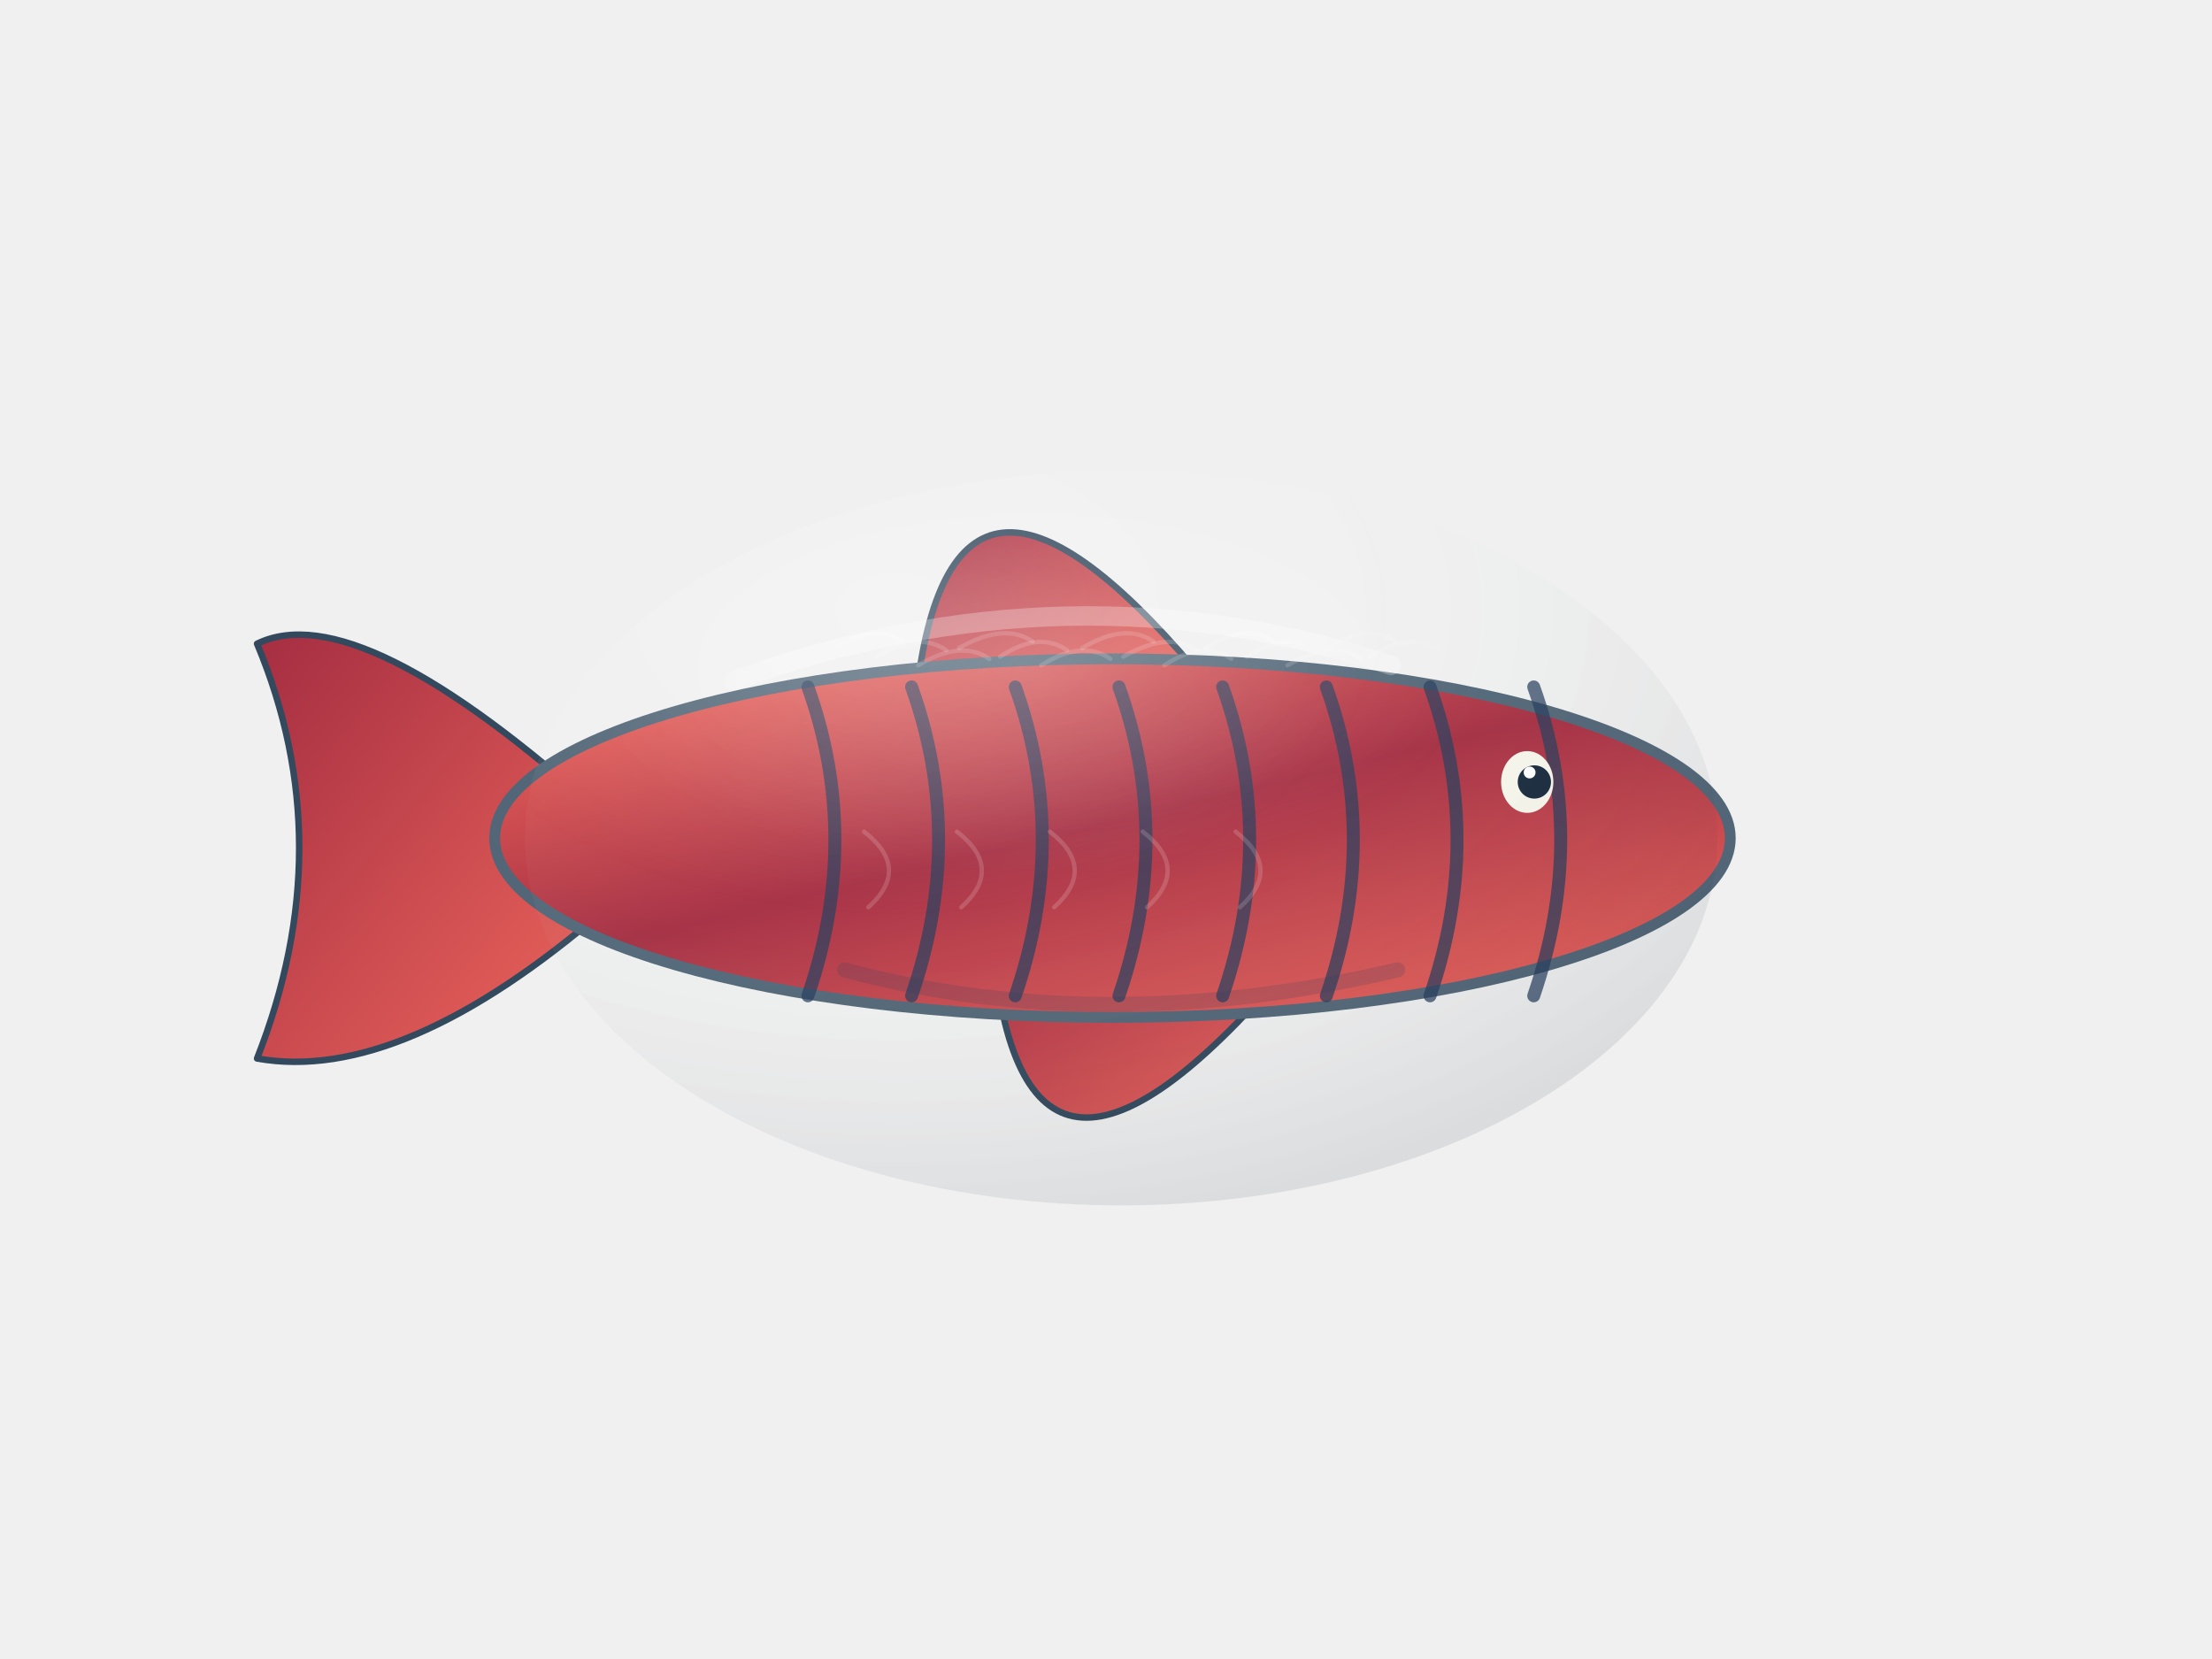
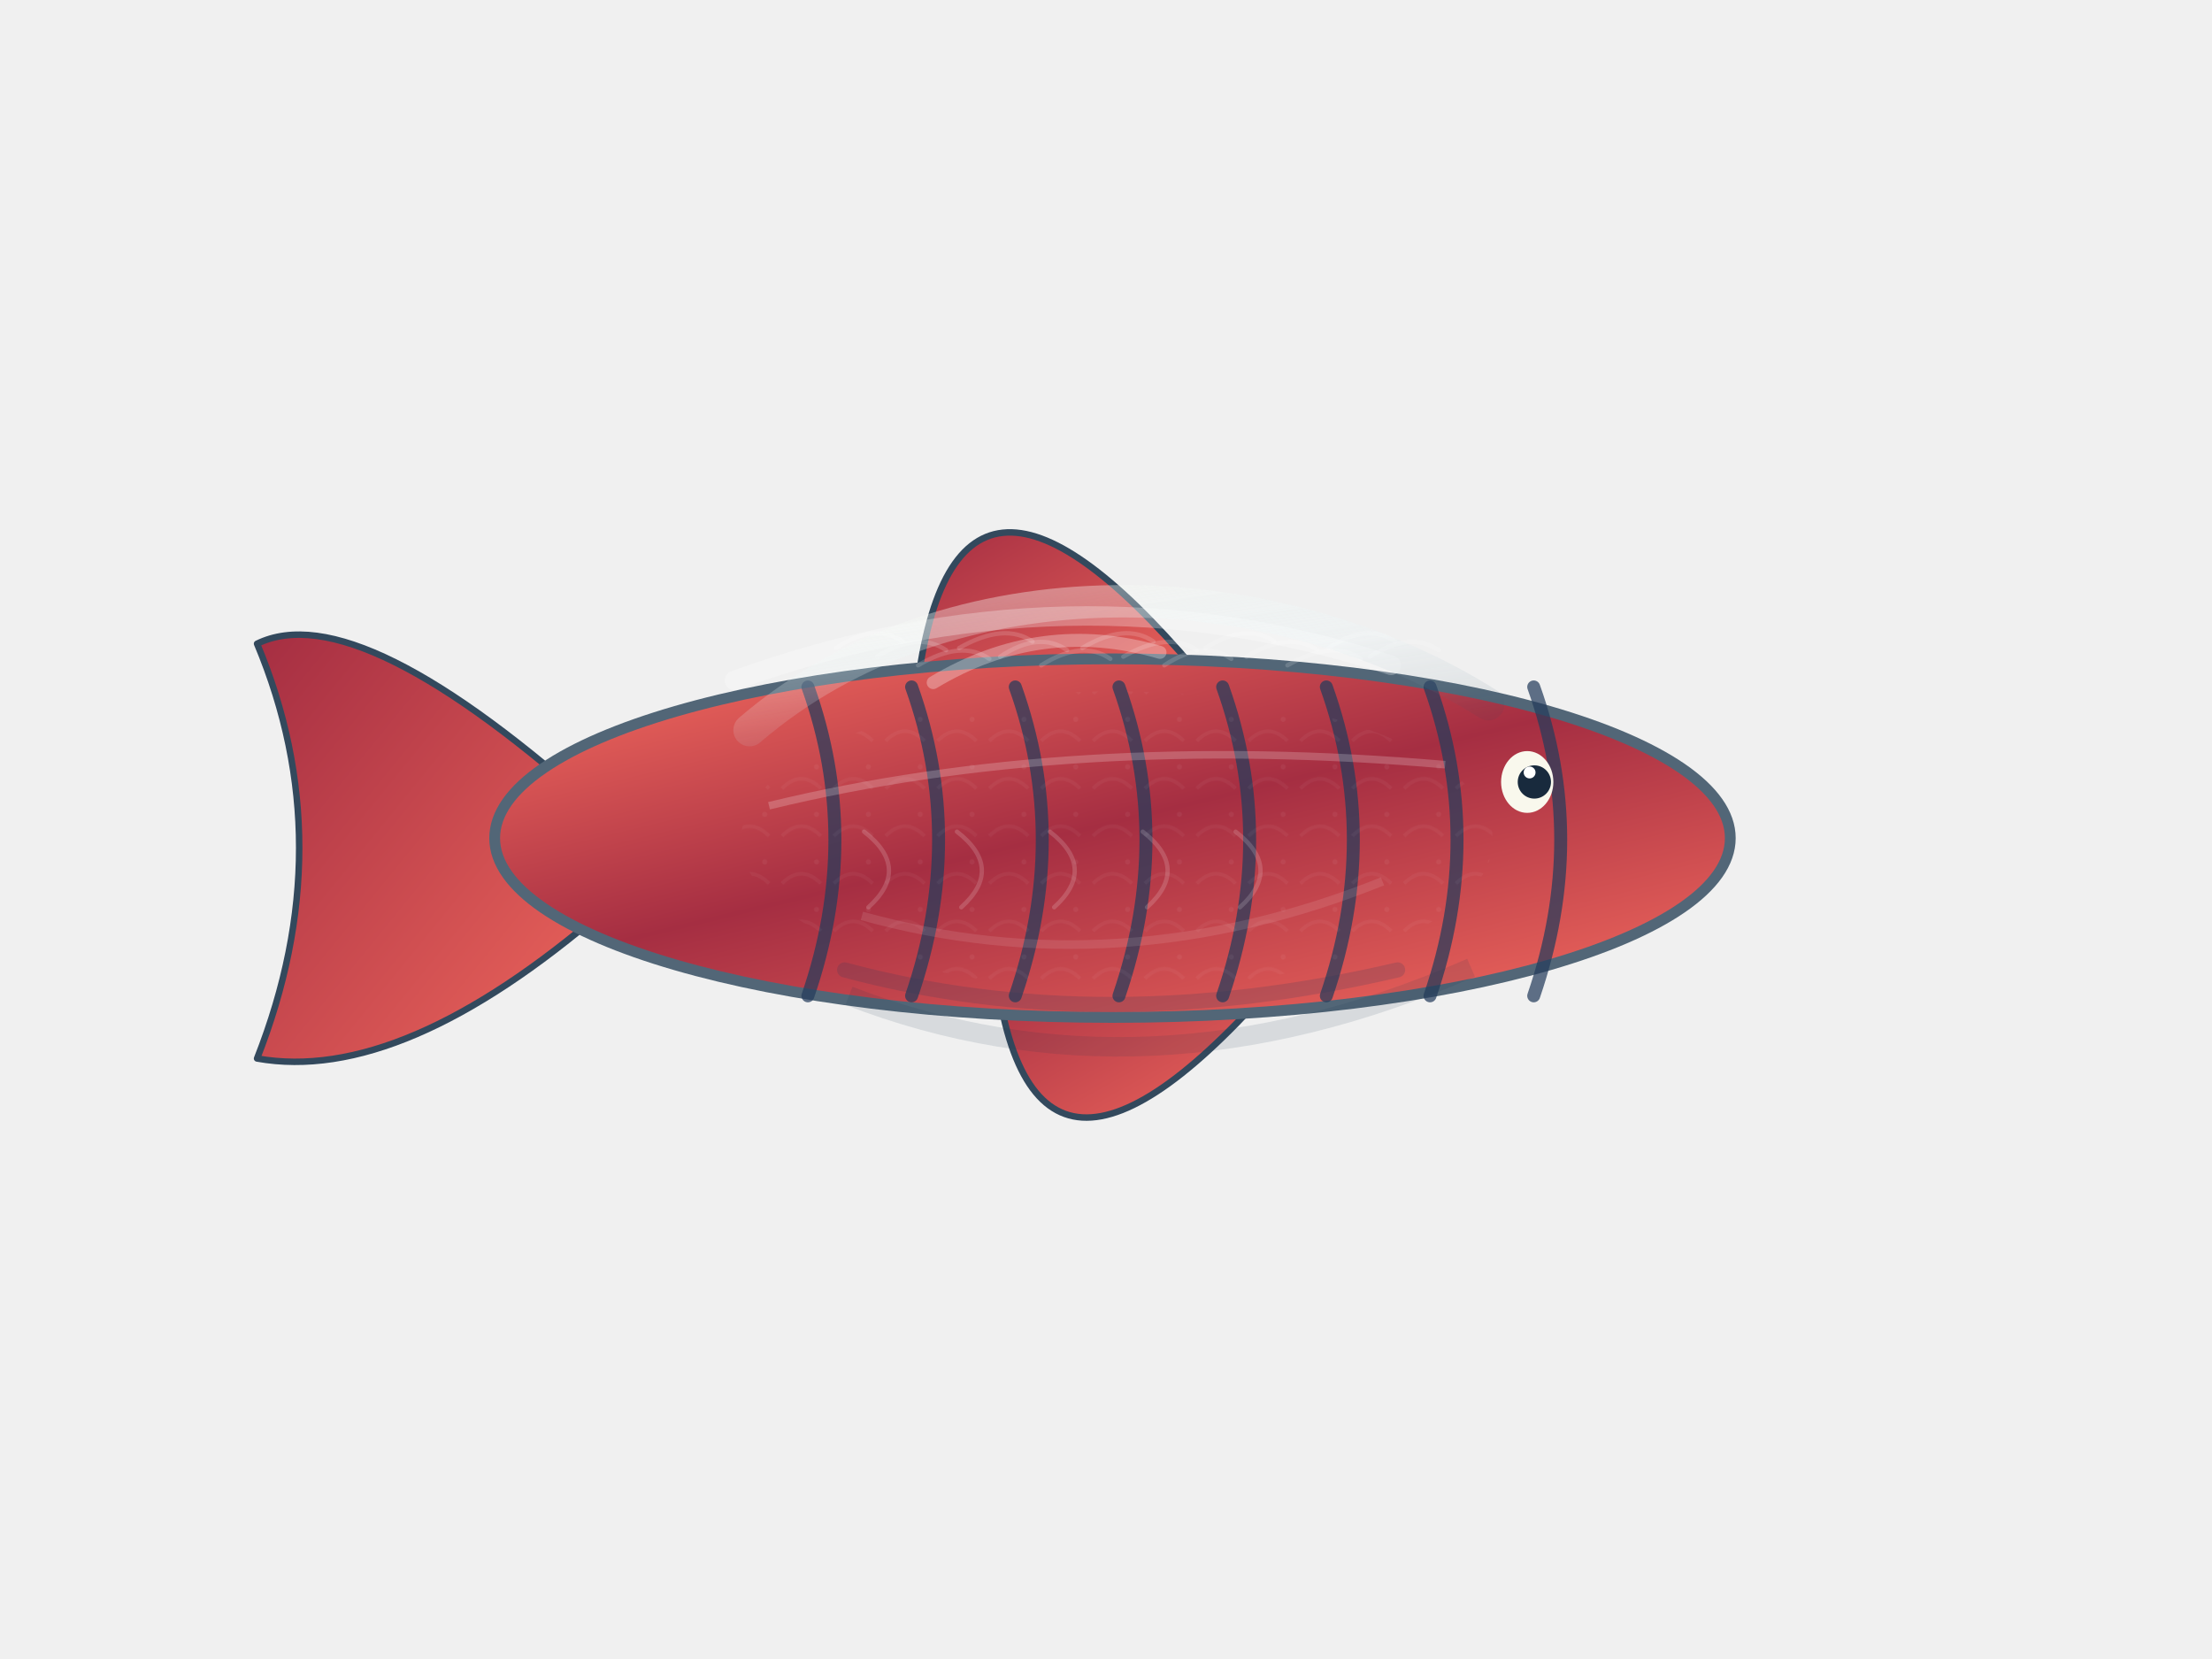
<svg xmlns="http://www.w3.org/2000/svg" width="1536" height="1152" viewBox="0 0 1024 768" role="img" aria-label="체리바브">
  <defs>
    <linearGradient id="body" x1=".08" y1=".05" x2=".87" y2="1">
      <stop stop-color="#ee665c" />
      <stop offset=".47" stop-color="#a52e42" />
      <stop offset="1" stop-color="#ee665c" />
    </linearGradient>
    <linearGradient id="fin" x1="0" y1="0" x2="1" y2="1">
      <stop stop-color="#a52e42" />
      <stop offset="1" stop-color="#ee665c" />
    </linearGradient>
    <radialGradient id="sheen" cx=".31" cy=".19" r=".85">
      <stop stop-color="#ffffff" stop-opacity=".38" />
      <stop offset=".48" stop-color="#ffffff" stop-opacity=".06" />
      <stop offset="1" stop-color="#071729" stop-opacity=".18" />
    </radialGradient>
    <radialGradient id="gloss">
      <stop stop-color="#ffffff" stop-opacity=".33" />
      <stop offset="1" stop-color="#ffffff" stop-opacity="0" />
    </radialGradient>
  </defs>
  <g>
    <path d="M280 378 Q166 275 119 298 Q158 391 119 490 Q186 502 280 421 Z" fill="url(#fin)" stroke="#33495d" stroke-width="3" stroke-linejoin="round" stroke-linecap="round" />
    <path d="M424 323.3 Q440 176.8 553 309.6 Z" fill="url(#fin)" stroke="#33495d" stroke-width="3" stroke-linejoin="round" stroke-linecap="round" />
    <path d="M460 441.9 Q475 588.6 594 450.1 Z" fill="url(#fin)" stroke="#33495d" stroke-width="3" stroke-linejoin="round" stroke-linecap="round" />
    <ellipse cx="515" cy="388" rx="286" ry="83" fill="url(#body)" stroke="#526677" stroke-width="5" />
    <path d="M374 318 Q399 388 374 461" fill="none" stroke="#243c5b" stroke-width="6" stroke-linejoin="round" stroke-linecap="round" opacity=".72" />
    <path d="M422 318 Q447 388 422 461" fill="none" stroke="#243c5b" stroke-width="6" stroke-linejoin="round" stroke-linecap="round" opacity=".72" />
    <path d="M470 318 Q495 388 470 461" fill="none" stroke="#243c5b" stroke-width="6" stroke-linejoin="round" stroke-linecap="round" opacity=".72" />
    <path d="M518 318 Q543 388 518 461" fill="none" stroke="#243c5b" stroke-width="6" stroke-linejoin="round" stroke-linecap="round" opacity=".72" />
    <path d="M566 318 Q591 388 566 461" fill="none" stroke="#243c5b" stroke-width="6" stroke-linejoin="round" stroke-linecap="round" opacity=".72" />
    <path d="M614 318 Q639 388 614 461" fill="none" stroke="#243c5b" stroke-width="6" stroke-linejoin="round" stroke-linecap="round" opacity=".72" />
    <path d="M662 318 Q687 388 662 461" fill="none" stroke="#243c5b" stroke-width="6" stroke-linejoin="round" stroke-linecap="round" opacity=".72" />
    <path d="M710 318 Q735 388 710 461" fill="none" stroke="#243c5b" stroke-width="6" stroke-linejoin="round" stroke-linecap="round" opacity=".72" />
    <path d="M340 315 Q495 259 644 308" fill="none" stroke="#ffffff" stroke-width="9" stroke-linejoin="round" stroke-linecap="round" opacity=".28" />
    <path d="M391 449 Q510 481 647 449" fill="none" stroke="#263957" stroke-width="7" stroke-linejoin="round" stroke-linecap="round" opacity=".18" />
    <path d="M400 385 q22 17 2 35" fill="none" stroke="#ffffff" stroke-width="2" stroke-linejoin="round" stroke-linecap="round" opacity=".16" />
    <path d="M443 385 q22 17 2 35" fill="none" stroke="#ffffff" stroke-width="2" stroke-linejoin="round" stroke-linecap="round" opacity=".16" />
    <path d="M486 385 q22 17 2 35" fill="none" stroke="#ffffff" stroke-width="2" stroke-linejoin="round" stroke-linecap="round" opacity=".16" />
    <path d="M529 385 q22 17 2 35" fill="none" stroke="#ffffff" stroke-width="2" stroke-linejoin="round" stroke-linecap="round" opacity=".16" />
    <path d="M572 385 q22 17 2 35" fill="none" stroke="#ffffff" stroke-width="2" stroke-linejoin="round" stroke-linecap="round" opacity=".16" />
    <ellipse cx="707" cy="362" rx="12.1" ry="14.3" fill="#f9f8ed" />
    <circle cx="710.3" cy="362" r="7.7" fill="#182a3d" />
    <circle cx="708.1" cy="357.6" r="2.75" fill="#fff" />
  </g>
  <g>
    <path d="M387 300 q18 -12 31 -3" fill="none" stroke="#ffffff" stroke-width="2" stroke-linejoin="round" stroke-linecap="round" opacity=".15" />
    <path d="M406 304 q19 -12 32 -3" fill="none" stroke="#ffffff" stroke-width="2" stroke-linejoin="round" stroke-linecap="round" opacity=".15" />
    <path d="M425 308 q20 -12 33 -3" fill="none" stroke="#ffffff" stroke-width="2" stroke-linejoin="round" stroke-linecap="round" opacity=".15" />
    <path d="M444 300 q21 -12 34 -3" fill="none" stroke="#ffffff" stroke-width="2" stroke-linejoin="round" stroke-linecap="round" opacity=".15" />
    <path d="M463 304 q18 -12 31 -3" fill="none" stroke="#ffffff" stroke-width="2" stroke-linejoin="round" stroke-linecap="round" opacity=".15" />
    <path d="M482 308 q19 -12 32 -3" fill="none" stroke="#ffffff" stroke-width="2" stroke-linejoin="round" stroke-linecap="round" opacity=".15" />
    <path d="M501 300 q20 -12 33 -3" fill="none" stroke="#ffffff" stroke-width="2" stroke-linejoin="round" stroke-linecap="round" opacity=".15" />
    <path d="M520 304 q21 -12 34 -3" fill="none" stroke="#ffffff" stroke-width="2" stroke-linejoin="round" stroke-linecap="round" opacity=".15" />
    <path d="M539 308 q18 -12 31 -3" fill="none" stroke="#ffffff" stroke-width="2" stroke-linejoin="round" stroke-linecap="round" opacity=".15" />
    <path d="M558 300 q19 -12 32 -3" fill="none" stroke="#ffffff" stroke-width="2" stroke-linejoin="round" stroke-linecap="round" opacity=".15" />
    <path d="M577 304 q20 -12 33 -3" fill="none" stroke="#ffffff" stroke-width="2" stroke-linejoin="round" stroke-linecap="round" opacity=".15" />
    <path d="M596 308 q21 -12 34 -3" fill="none" stroke="#ffffff" stroke-width="2" stroke-linejoin="round" stroke-linecap="round" opacity=".15" />
    <path d="M615 300 q18 -12 31 -3" fill="none" stroke="#ffffff" stroke-width="2" stroke-linejoin="round" stroke-linecap="round" opacity=".15" />
    <path d="M634 304 q19 -12 32 -3" fill="none" stroke="#ffffff" stroke-width="2" stroke-linejoin="round" stroke-linecap="round" opacity=".15" />
  </g>
-   <ellipse cx="519" cy="388" rx="276" ry="170" fill="url(#sheen)" opacity=".49" />
-   <ellipse cx="479" cy="309" rx="211" ry="95" fill="url(#gloss)" opacity=".44" />
+   <defs id="v32-materials">
+     <linearGradient id="v32-rim" x1="0" y1="0" x2=".85" y2="1">
+       <stop stop-color="#fffaf0" stop-opacity=".7" />
+       <stop offset=".58" stop-color="#e5faff" stop-opacity=".20" />
+       <stop offset="1" stop-color="#23465b" stop-opacity=".13" />
+     </linearGradient>
+     <linearGradient id="v32-fin" x1="0" y1="0" x2="1" y2="1">
+       <stop stop-color="#fff" stop-opacity=".52" />
+       <stop offset=".47" stop-color="#fff" stop-opacity=".06" />
+       <stop offset="1" stop-color="#102a48" stop-opacity=".21" />
+     </linearGradient>
+     <radialGradient id="v32-pearl" cx=".36" cy=".25" r=".75">
+       <stop stop-color="#fff" stop-opacity=".6" />
+       <stop offset=".40" stop-color="#fff" stop-opacity=".14" />
+       <stop offset="1" stop-color="#031d32" stop-opacity=".14" />
+     </radialGradient>
+     <pattern id="v32-micro" width="24" height="22" patternUnits="userSpaceOnUse">
+       <path d="M2 13 Q11 4 20 13" stroke="#fff" stroke-opacity=".13" stroke-width="1.7" fill="none" />
+       <circle cx="18" cy="3" r="1.2" fill="#fff" opacity=".16" />
+     </pattern>
+   </defs>
+   <g id="v32-polish" pointer-events="none">
+     <path d="M347 338 C440 258 589 263 689 326" fill="none" stroke="url(#v32-rim)" stroke-width="15" stroke-linecap="round" opacity=".65" />
+     <path d="M393 461 Q530 514 681 448" fill="none" stroke="#16354d" stroke-width="9" opacity=".12" />
+     <path d="M356 373 Q496 339 669 354" fill="none" stroke="#fff" stroke-width="3.5" opacity=".20" />
+     <path d="M399 424 Q518 457 640 408" fill="none" stroke="#fff" stroke-width="4" opacity=".10" />
+     <ellipse cx="517" cy="389" rx="174" ry="69" fill="url(#v32-micro)" opacity=".30" />
+     <path d="M432 316 Q482 286 537 302" fill="none" stroke="#fff" stroke-opacity=".29" stroke-width="6" stroke-linecap="round" />
+   </g>
</svg>
